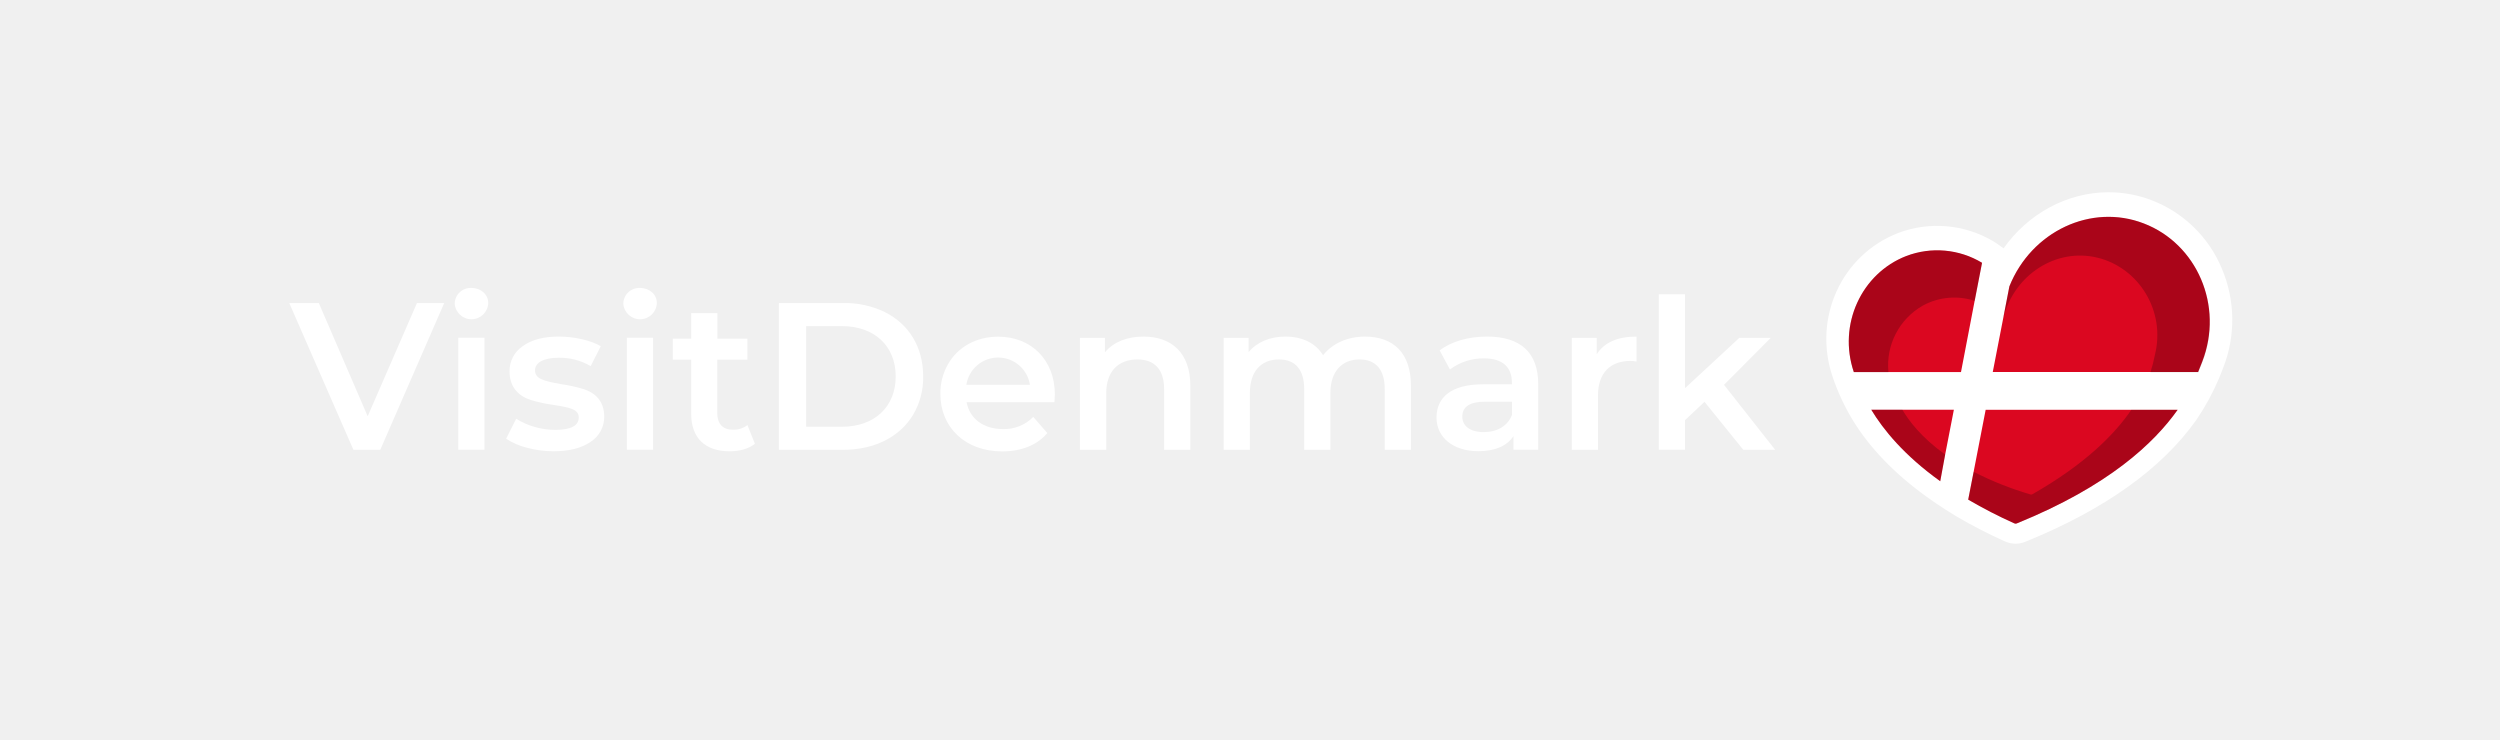
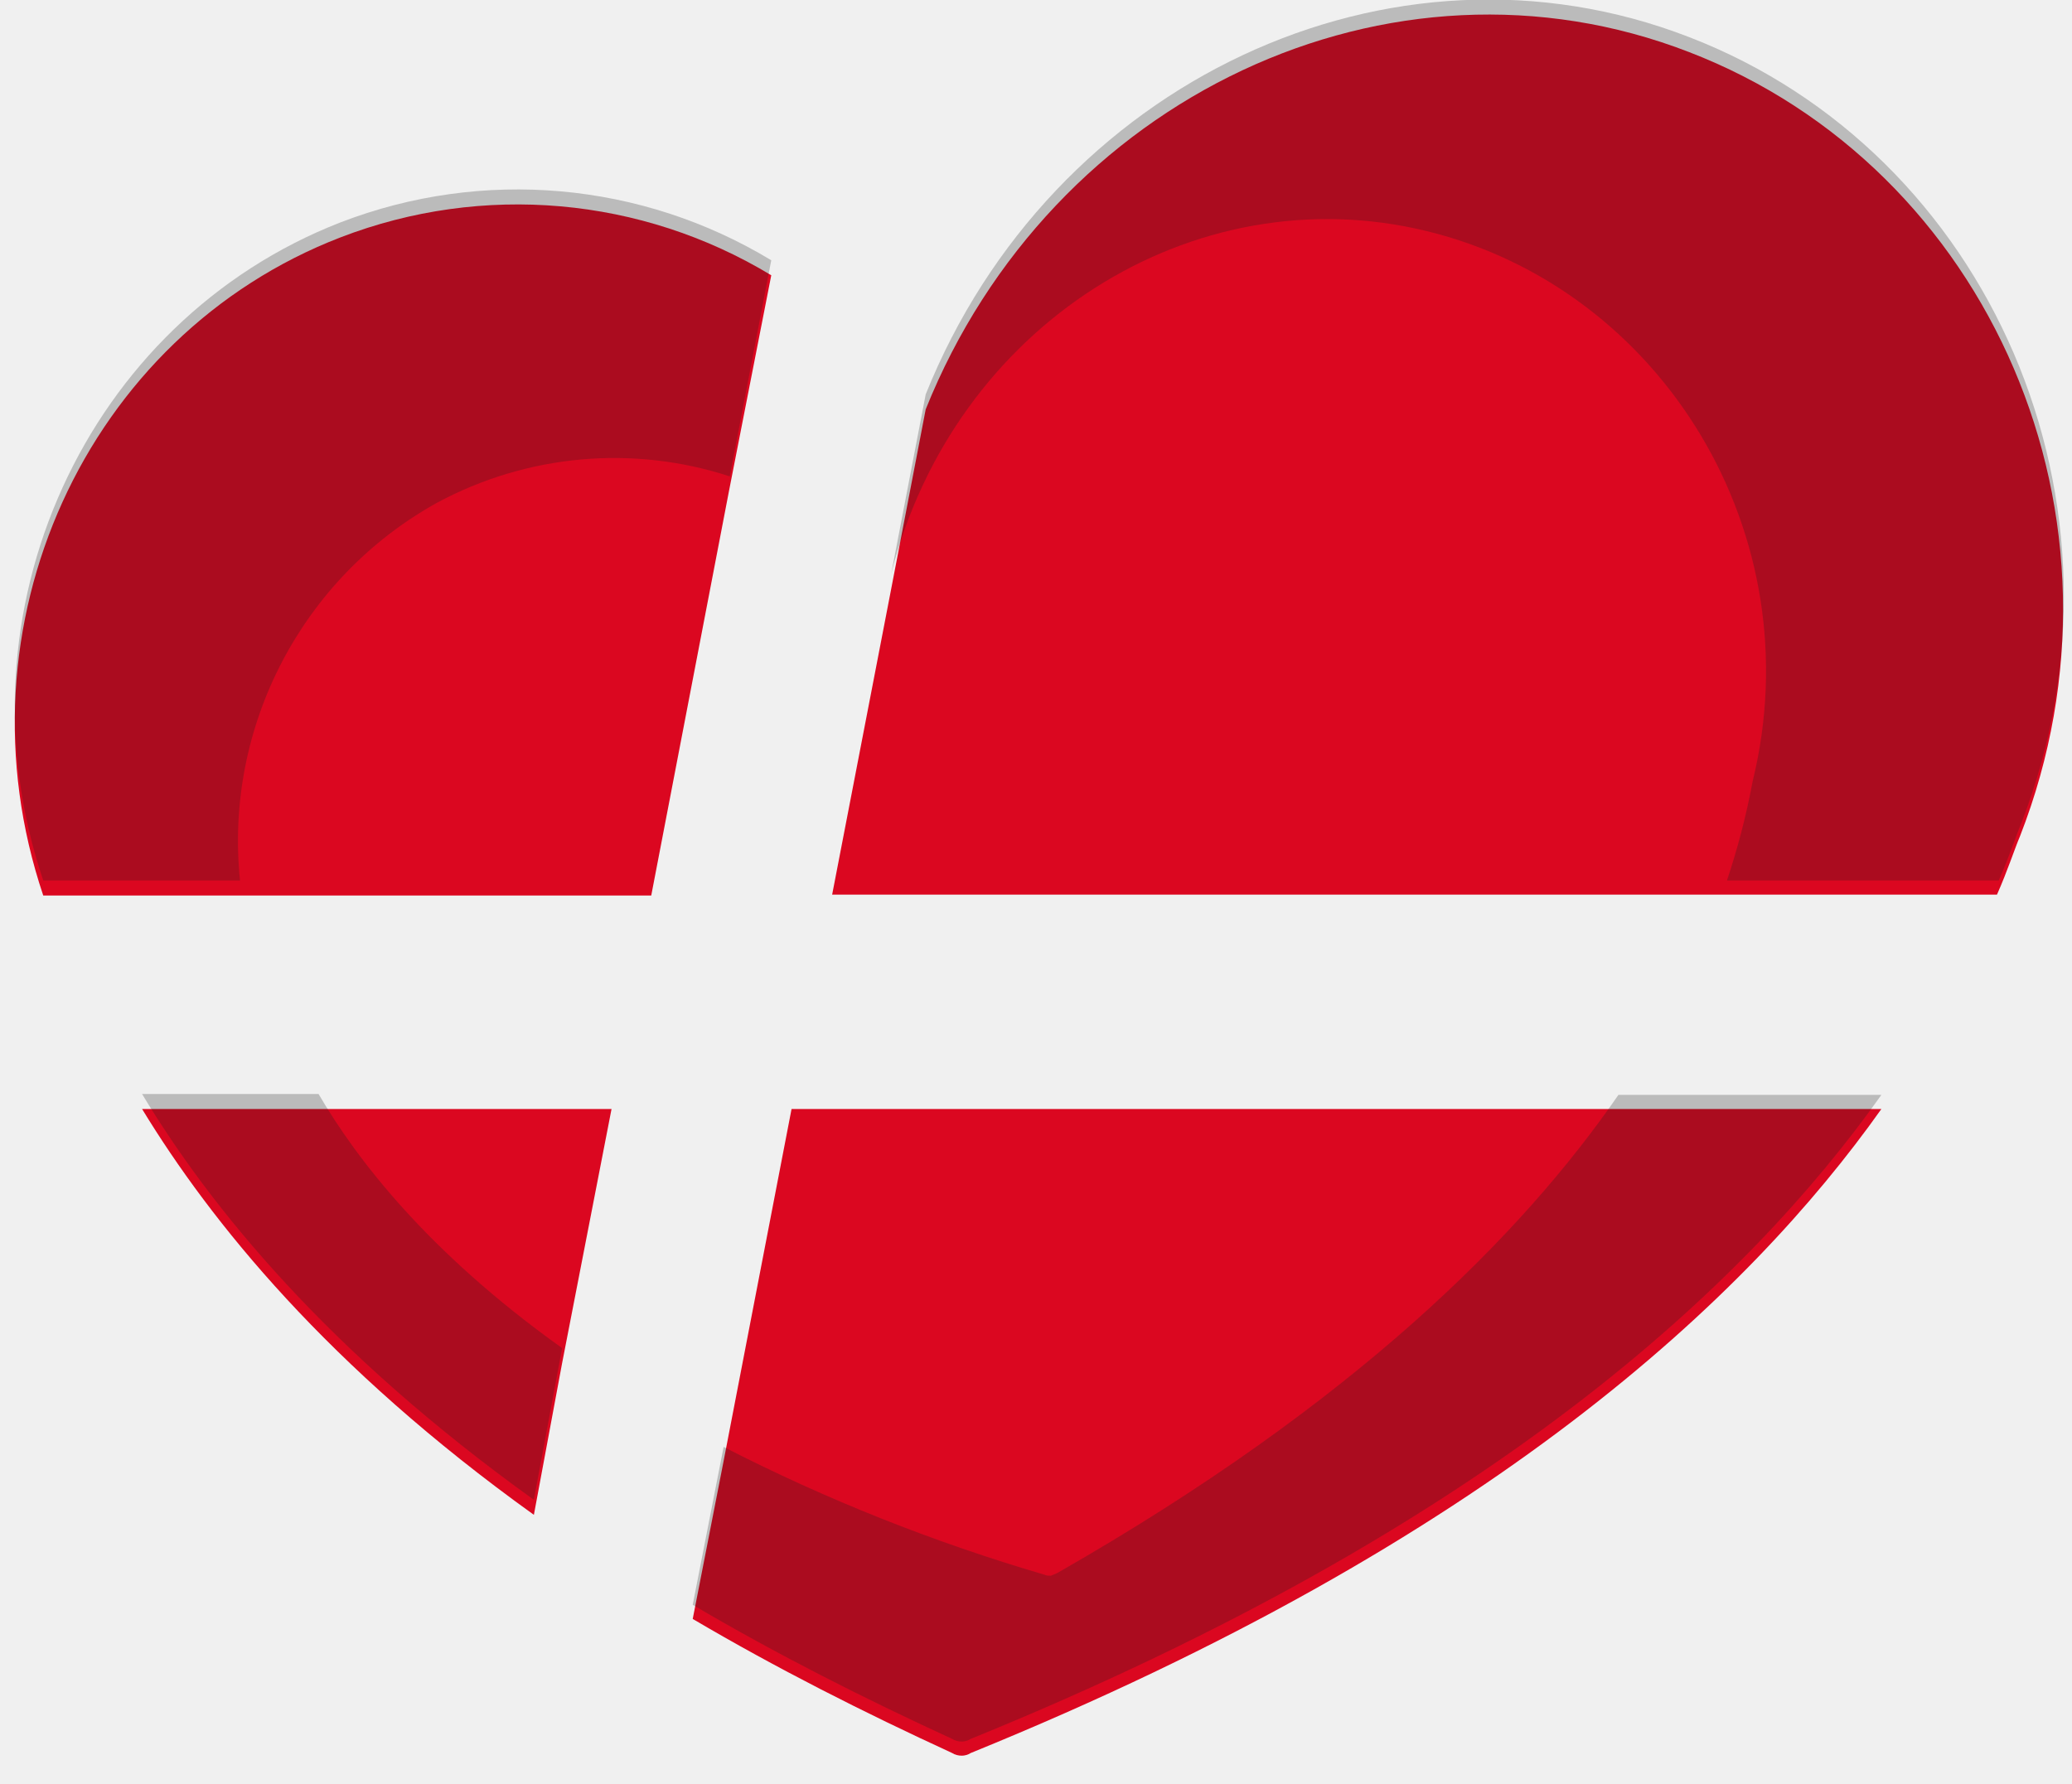
- <svg xmlns="http://www.w3.org/2000/svg" viewBox="0 0 953.75 282.25">
-   <defs>
-     <style>.cls-1{isolation:isolate;}.cls-2{fill:#fff;}.cls-3{fill:#db0720;}.cls-4,.cls-6{mix-blend-mode:multiply;}.cls-4{opacity:0.25;}.cls-5{fill:#1d1d1b;}.cls-6{opacity:0.01;}.cls-7{fill:none;}</style>
-   </defs>
-   <g class="cls-1">
+ <svg xmlns="http://www.w3.org/2000/svg" version="1.1" id="Réteg_1" x="0px" y="0px" viewBox="0 0 234.8 202.2" style="enable-background:new 0 0 234.8 202.2;" xml:space="preserve">
+   <style type="text/css">
+ 	.st0{fill:#DB0720;}
+ 	.st1{opacity:0.25;}
+ 	.st2{fill:#1D1D1B;}
+ 	.st3{opacity:1.000000e-02;}
+ 	.st4{fill:none;}
+ </style>
+   <g>
    <g id="Int-logo">
-       <path class="cls-2" d="M769,207.43a10,10,0,0,1-4-.84,191.51,191.51,0,0,1-18.49-9.51c-6.31-3.75-11.19-7.34-11.39-7.49-12.35-8.85-22-18.87-28.54-29.72a83.62,83.62,0,0,1-7.44-16.13c-7.6-22.31,3.35-46.45,25-54.85a42,42,0,0,1,36.32,3.17l.2.12c.34.21,1.8,1.14,3.71,2.57,9.24-13.14,24.21-21.4,40-21.4A45.6,45.6,0,0,1,821,76.45a47.34,47.34,0,0,1,26.57,25.86,50,50,0,0,1,.6,37.94s-1.2,3.1-1.62,4.09a91.5,91.5,0,0,1-8.65,15.86C824.73,178.78,803,194.32,773,206.54a9.77,9.77,0,0,1-4,.89Z" />
-       <path class="cls-3" d="M740.2,183.59l1.88-10.18,3.32-17.09H713.89C718.48,163.91,726.36,173.66,740.2,183.59Zm77.68-98.34c-20.06-7.77-42.88,3-51.3,24l-2.34,12.07-4,20.6h78.33c.69-1.62,1.2-3.11,1.56-3.93C848.46,116.59,838.05,93,817.88,85.25Zm-61.73,15a33.12,33.12,0,0,0-28.92-2.58c-17.07,6.63-26.14,26.15-20,44.27h40.89l5.21-27.18ZM752.94,180l-2.07,10.61a183.94,183.94,0,0,0,17.47,9,1.55,1.55,0,0,0,.65.17,1.43,1.43,0,0,0,.57-.16c35-14.24,52.28-30.65,61.21-43.28H757.53Z" />
-       <g class="cls-4">
-         <path class="cls-5" d="M733.66,116.53a25,25,0,0,1,19.7-1.75l2.79-14.51a33.12,33.12,0,0,0-28.92-2.58c-17.07,6.63-26.14,26.15-20,44.27h13.21A26.18,26.18,0,0,1,733.66,116.53Z" />
-         <path class="cls-5" d="M725.76,156.32H713.89c4.59,7.59,12.47,17.34,26.31,27.27l1.88-10.18C733,166.88,728.23,160.55,725.76,156.32Z" />
-         <path class="cls-5" d="M775.4,188.53a1.22,1.22,0,0,1-.43.15.83.83,0,0,1-.44-.08A124.31,124.31,0,0,1,752.94,180l-2.07,10.61a183.94,183.94,0,0,0,17.47,9,1.55,1.55,0,0,0,.65.17,1.43,1.43,0,0,0,.57-.16c35-14.24,52.28-30.65,61.21-43.28H813.1C806.68,165.76,795.45,177.08,775.4,188.53Z" />
-         <path class="cls-5" d="M817.88,85.25c-20.06-7.77-42.88,3-51.3,24l-2.34,12.07h0c4.21-16.59,20.23-26.88,36-23s26,20.36,21.87,37a55.39,55.39,0,0,1-1.71,6.67h18.26c.69-1.62,1.2-3.11,1.56-3.93C848.46,116.59,838.05,93,817.88,85.25Z" />
+       <path class="st0" d="M60.5,171.7l3.2-17.2l5.6-28.8H16.1C23.9,138.5,37.1,154.9,60.5,171.7z M191.4,5.9    c-33.8-13.1-72.3,5.1-86.5,40.5L101,66.7l-6.7,34.7h132c1.2-2.7,2-5.2,2.6-6.6C243,58.7,225.4,19,191.4,5.9z M87.4,31.2    c-14.7-8.9-32.7-10.5-48.8-4.3C9.8,38-5.4,70.9,4.9,101.5h68.9l8.8-45.8L87.4,31.2z M82,165.6l-3.5,17.9    c9.5,5.6,19.4,10.6,29.4,15.2c0.3,0.2,0.7,0.3,1.1,0.3c0.3,0,0.7-0.1,1-0.3c59-24,88.1-51.7,103.2-73H89.7L82,165.6z" />
+       <g class="st1">
+         <path class="st2" d="M49.5,57c10.2-5.5,22.2-6.6,33.2-3l4.7-24.5c-14.7-8.9-32.7-10.5-48.8-4.3C9.8,36.4-5.4,69.3,4.9,99.8h22.3     C25.4,82.4,34.2,65.5,49.5,57z" />
+         <path class="st2" d="M36.1,124h-20c7.7,12.8,21,29.2,44.4,46l3.2-17.2C48.3,141.8,40.3,131.2,36.1,124z" />
+         <path class="st2" d="M119.8,178.3c-0.2,0.1-0.5,0.2-0.7,0.3c-0.3,0-0.5,0-0.7-0.1c-12.6-3.7-24.7-8.5-36.4-14.5l-3.5,17.9     c9.5,5.6,19.4,10.6,29.4,15.2c0.3,0.2,0.7,0.3,1.1,0.3c0.3,0,0.7-0.1,1-0.3c59-24,88.1-51.7,103.2-73h-29.8     C172.5,139.9,153.6,159,119.8,178.3z" />
+         <path class="st2" d="M191.4,4.2c-33.8-13.1-72.3,5.1-86.5,40.5L101,65l0,0c7.1-28,34.1-45.3,60.7-38.8s43.8,34.3,36.9,62.4     c-0.7,3.8-1.7,7.6-2.9,11.2h30.8c1.2-2.7,2-5.2,2.6-6.6C243,57.1,225.4,17.3,191.4,4.2z" />
      </g>
-       <path class="cls-2" d="M169.47,115.61l-24.4,56H134.83l-24.48-56h11.28l18.64,43.2,18.8-43.2Z" />
-       <path class="cls-2" d="M173.47,115.85a6.09,6.09,0,0,1,6.4-6c3.6,0,6.4,2.48,6.4,5.76a6.41,6.41,0,0,1-12.8.24Zm1.36,13h10v42.72h-10Z" />
-       <path class="cls-2" d="M201,170.81a26.15,26.15,0,0,1-7.92-3.44l3.84-7.6A28.66,28.66,0,0,0,211.79,164c6,0,9-1.6,9-4.72,0-3-2.88-3.76-9.6-4.8a57.15,57.15,0,0,1-8.56-1.84c-4.48-1.36-8.24-4.72-8.24-10.88a11.39,11.39,0,0,1,5.12-9.76q5-3.6,13.68-3.6c5.84,0,12.24,1.44,16,3.68l-3.84,7.6a23.3,23.3,0,0,0-12.24-3.2c-5.84,0-9,1.92-9,4.8,0,3.2,3.2,4.08,10,5.28a56.74,56.74,0,0,1,8.4,1.84c4.4,1.36,8,4.48,8,10.56a11.2,11.2,0,0,1-5.2,9.6q-5.16,3.6-14.16,3.6A39.37,39.37,0,0,1,201,170.81Z" />
-       <path class="cls-2" d="M237.79,115.85a6.09,6.09,0,0,1,6.4-6c3.6,0,6.4,2.48,6.4,5.76a6.41,6.41,0,0,1-12.8.24Zm1.36,13h10v42.72h-10Z" />
-       <path class="cls-2" d="M288,169.29c-2.32,1.92-5.84,2.88-9.6,2.88-9.36,0-14.72-5-14.72-14.4V137.21h-7v-8h7v-9.76h10v9.76h11.44v8H273.63v20.32c0,4.16,2.08,6.4,5.92,6.4a8.68,8.68,0,0,0,5.6-1.76Z" />
-       <path class="cls-2" d="M297.15,115.61h24.48a35,35,0,0,1,15.92,3.44c9.28,4.64,14.64,13.44,14.64,24.56a27.76,27.76,0,0,1-3.84,14.64c-5.12,8.48-14.8,13.36-26.72,13.36H297.15Zm24,47.2c12.48,0,20.56-7.6,20.56-19.2s-8.08-19.2-20.56-19.2h-13.6v38.4Z" />
-       <path class="cls-2" d="M402.27,153.45H368.75c1.2,6.32,6.48,10.24,13.84,10.24a15.43,15.43,0,0,0,11.6-4.64l5.36,6.16c-3.84,4.56-9.84,7-17.2,7-14.16,0-23.6-9.2-23.6-21.92A22.33,22.33,0,0,1,361.63,139c3.76-6.64,10.8-10.56,19.2-10.56,12.56,0,21.6,8.88,21.6,22.08C402.43,151.21,402.35,152.17,402.27,153.45Zm-33.6-6.64h24.24a12.26,12.26,0,0,0-24.24,0Z" />
-       <path class="cls-2" d="M454.11,147.13v24.48h-10v-23.2c0-7.44-3.68-11.28-10.16-11.28-7.36,0-11.92,4.56-11.92,12.88v21.6H412V128.89h9.52v5.52c3.28-3.92,8.4-6,14.72-6C447.07,128.41,454.11,134.73,454.11,147.13Z" />
-       <path class="cls-2" d="M538.27,147.13v24.48h-10v-23.2c0-7.44-3.44-11.28-9.6-11.28-6.72,0-11.12,4.56-11.12,12.8v21.68h-10v-23.2c0-7.44-3.44-11.28-9.6-11.28-6.8,0-11.12,4.48-11.12,12.8v21.68h-10V128.89h9.52v5.44c3.2-3.84,8.16-5.92,14-5.92,6.4,0,11.52,2.4,14.4,7.12,3.52-4.48,9.28-7.12,16-7.12C531.55,128.41,538.27,134.65,538.27,147.13Z" />
-       <path class="cls-2" d="M586.83,146.57v25h-9.44v-5.2c-2.48,3.76-7,5.76-13.44,5.76-9.68,0-15.92-5.36-15.92-12.8,0-7.68,5.52-12.72,17.76-12.72h11V146c0-6-3.6-9.28-10.64-9.28a21.15,21.15,0,0,0-13,4.24l-3.92-7.28c4.48-3.44,11-5.28,18.08-5.28C580,128.41,586.83,134.41,586.83,146.57Zm-10,11.68v-5H566.51c-5.76,0-8.64,1.92-8.64,5.68,0,3.6,3,5.92,8.16,5.92S575.23,162.49,576.83,158.25Z" />
-       <path class="cls-2" d="M609.15,135.13c2.88-4.48,7.92-6.72,15.2-6.72v9.52a12.69,12.69,0,0,0-2.32-.24c-7.76,0-12.4,4.64-12.4,13.2v20.72h-10V128.89h9.52Z" />
-       <path class="cls-2" d="M650.27,153.29l-7.44,7v11.28h-10V112.25h10v35.84l20.72-19.2h12l-17.84,17.92,19.52,24.8H665.07Z" />
-       <g class="cls-6">
-         <rect class="cls-7" width="953.75" height="282.25" />
+       <g class="st3">
+         <polyline class="st4" points="-366.5,-10.5 455.8,-10.5 455.8,465.2 -1152,465.2 -1152,-10.5 -366.5,-10.5    " />
      </g>
    </g>
  </g>
</svg>
